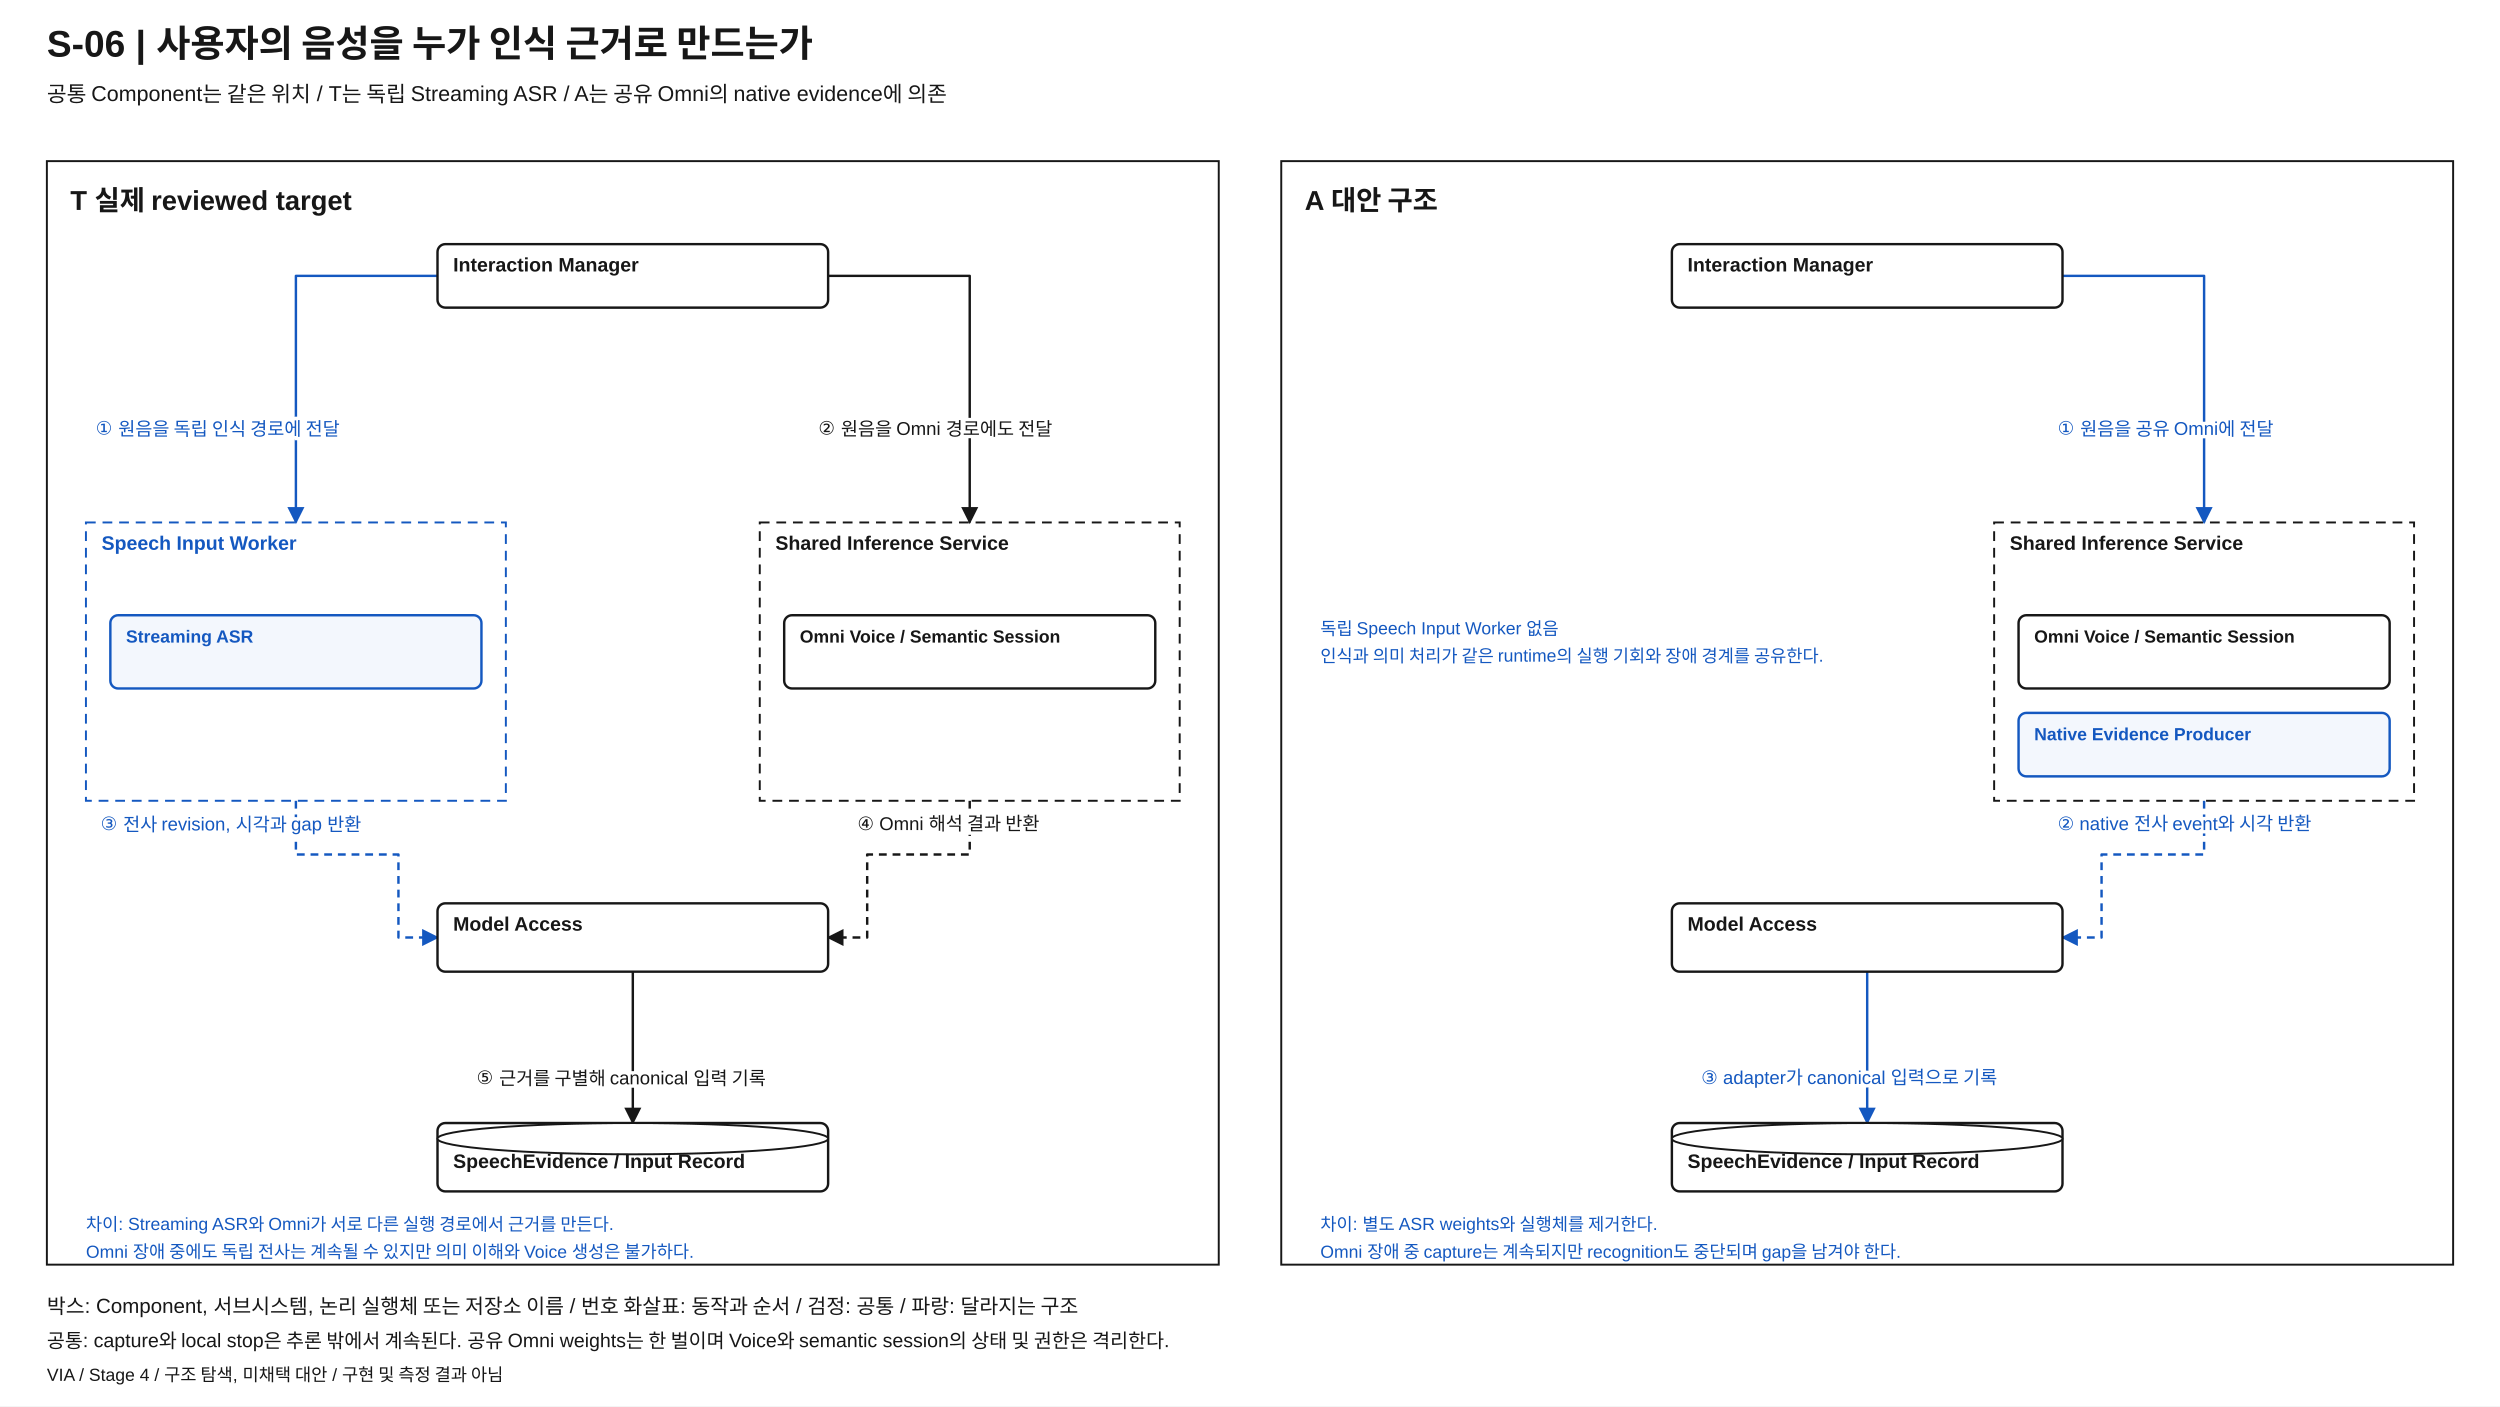
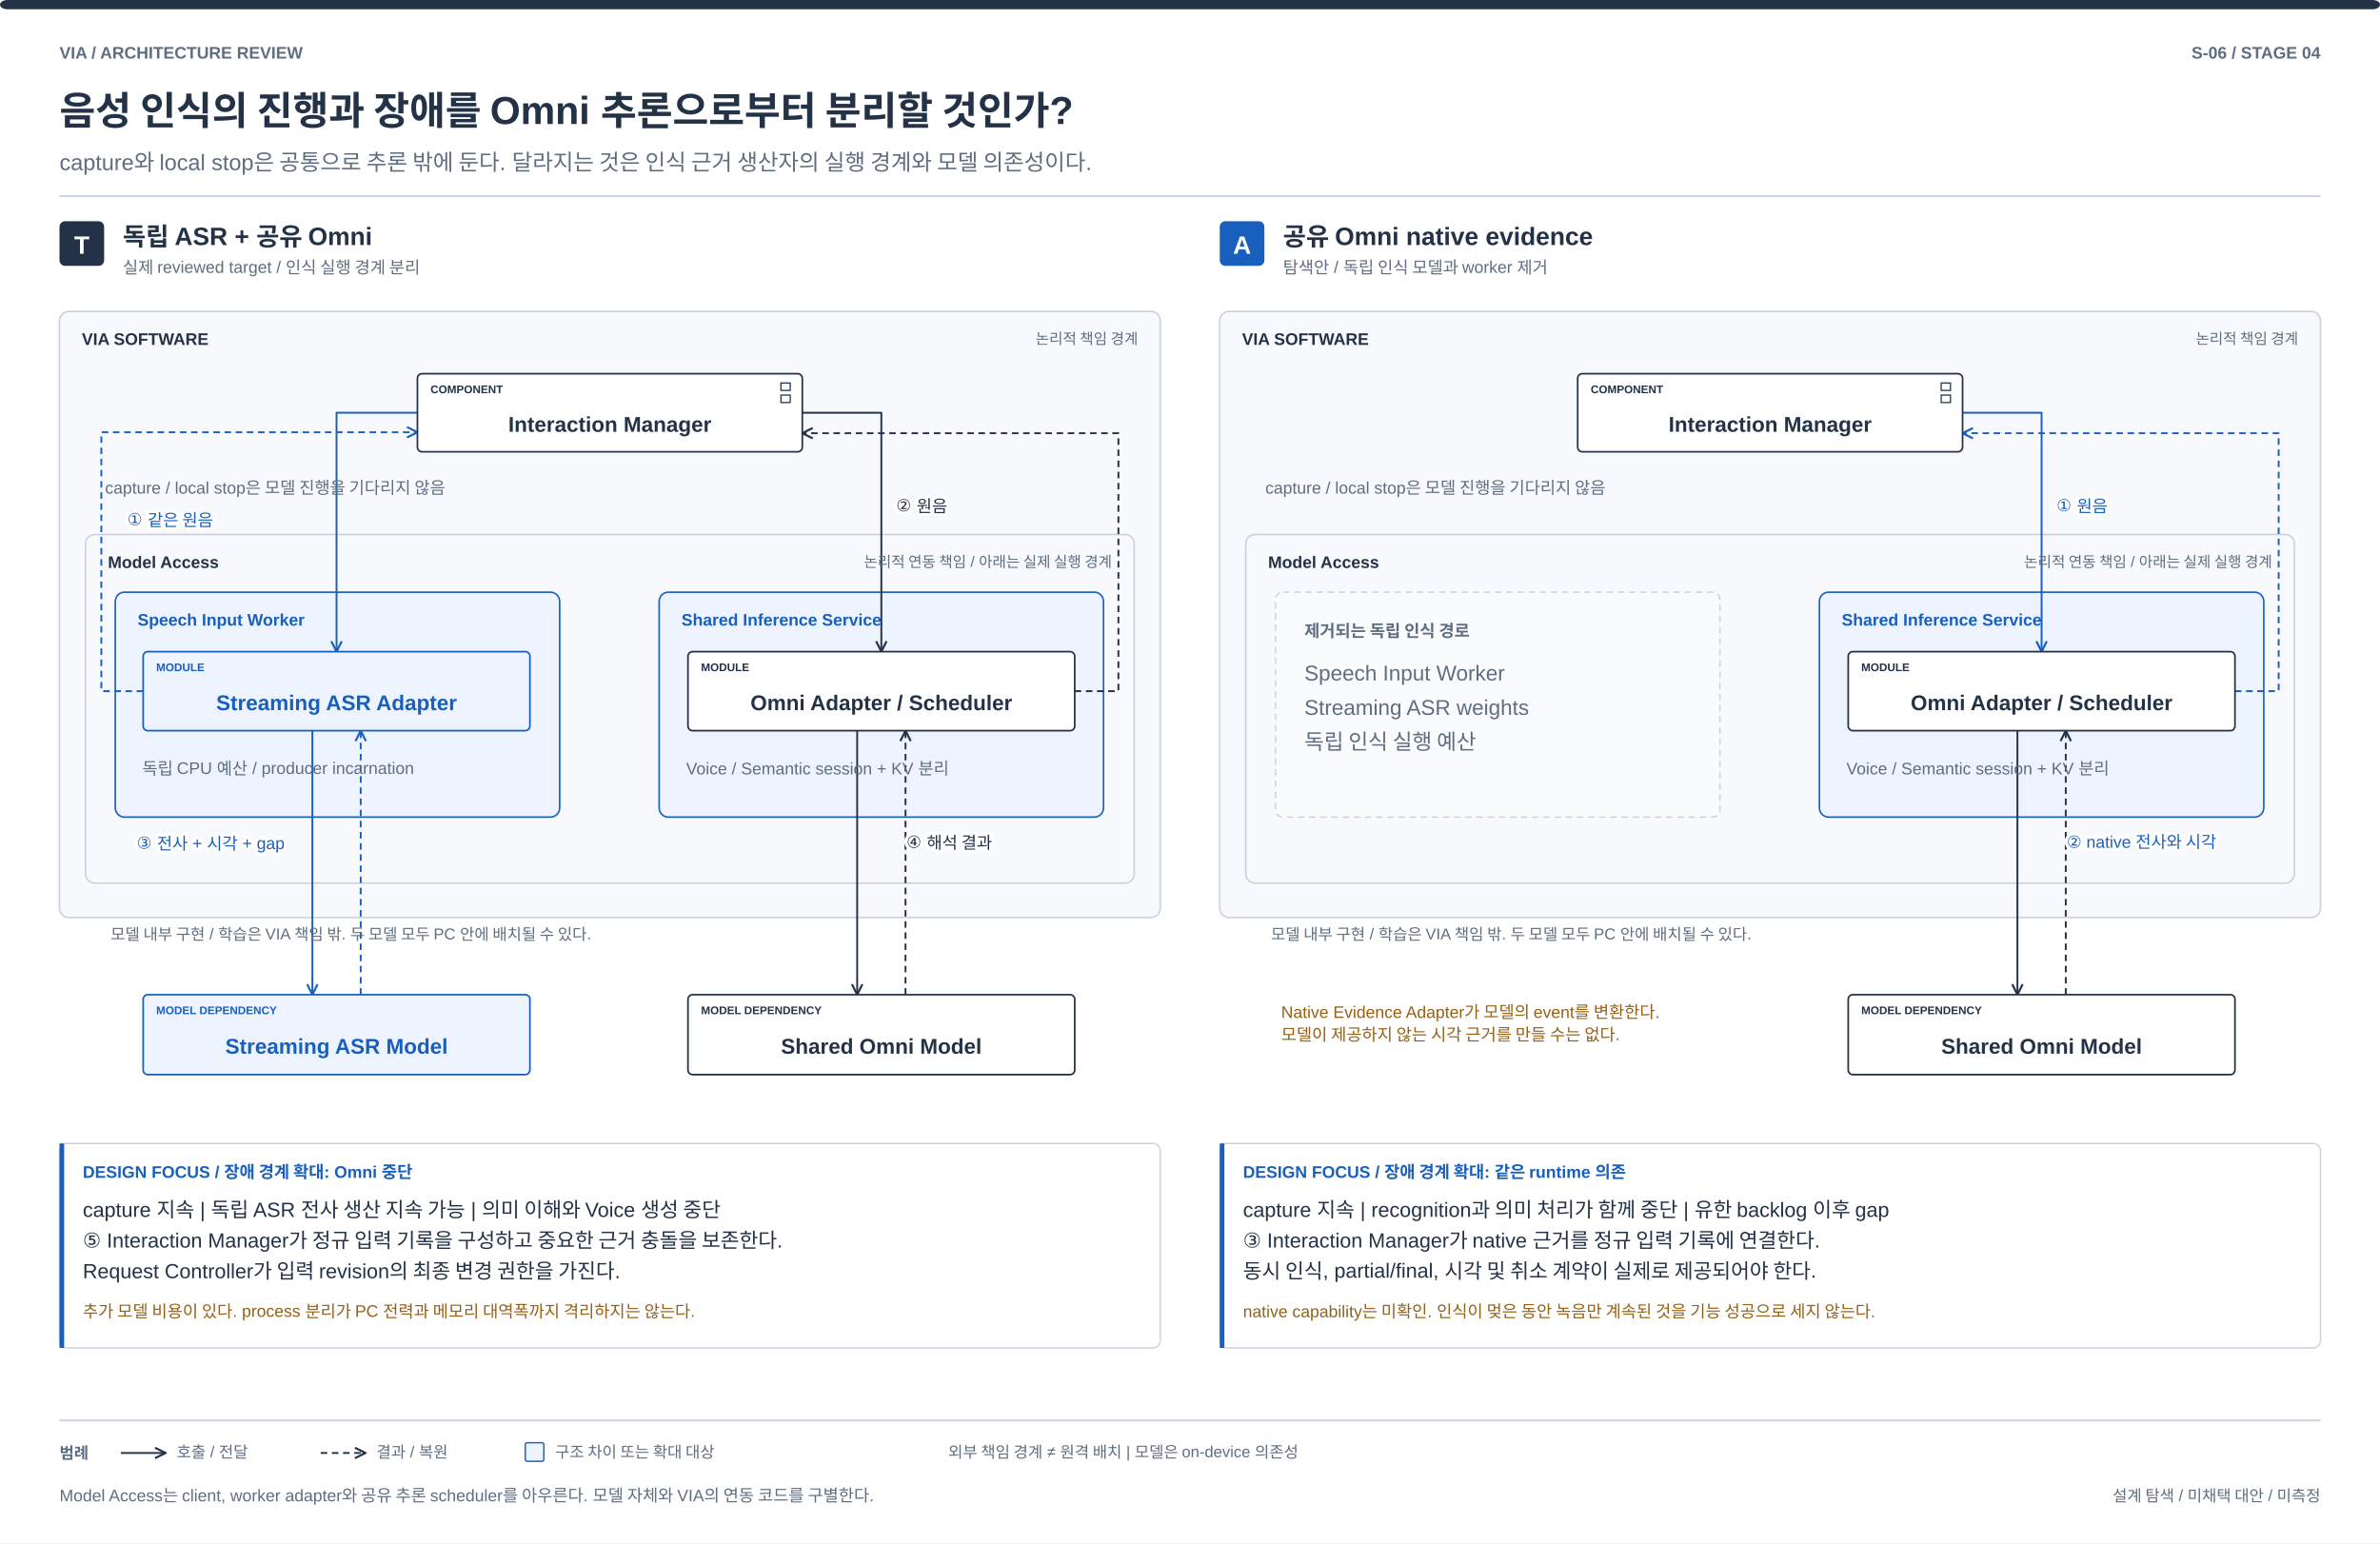
- <svg xmlns="http://www.w3.org/2000/svg" width="2560" height="1440" viewBox="0 0 2560 1440" role="img" aria-labelledby="title desc">
+ <svg xmlns="http://www.w3.org/2000/svg" width="2560" height="1660" viewBox="0 0 2560 1660" role="img" aria-labelledby="title">
  <defs>
-     <marker id="k" viewBox="0 0 10 10" refX="9" refY="5" markerWidth="7" markerHeight="7" orient="auto">
-       <path d="M0 0L10 5L0 10Z" fill="#171717" />
+     <marker id="a233247" viewBox="0 0 10 10" refX="9" refY="5" markerWidth="7" markerHeight="7" orient="auto-start-reverse">
+       <path d="M1 1L9 5L1 9" fill="none" stroke="#233247" stroke-width="1.6" />
    </marker>
-     <marker id="b" viewBox="0 0 10 10" refX="9" refY="5" markerWidth="7" markerHeight="7" orient="auto">
-       <path d="M0 0L10 5L0 10Z" fill="#1458C0" />
+     <marker id="a195FBD" viewBox="0 0 10 10" refX="9" refY="5" markerWidth="7" markerHeight="7" orient="auto-start-reverse">
+       <path d="M1 1L9 5L1 9" fill="none" stroke="#195FBD" stroke-width="1.6" />
    </marker>
  </defs>
-   <rect width="2560" height="1440" fill="white" />
+   <rect width="2560" height="1660" fill="white" />
  <g font-family="Arial, Apple SD Gothic Neo, Malgun Gothic, sans-serif">
-     <g id="panel0">
-       <rect x="48" y="165" width="1200" height="1130" rx="0" fill="#FFFFFF" stroke="#171717" stroke-width="2" />
-     </g>
-     <g id="panel1">
-       <rect x="1312" y="165" width="1200" height="1130" rx="0" fill="#FFFFFF" stroke="#171717" stroke-width="2" />
-     </g>
-     <g id="0-runtime">
-       <rect x="778" y="535" width="430" height="285" rx="0" fill="#FFFFFF" stroke="#171717" stroke-width="2" stroke-dasharray="10 7" />
-       <text x="794" y="563" font-size="20" font-weight="700" fill="#171717">Shared Inference Service</text>
-     </g>
-     <g id="1-runtime">
-       <rect x="2042" y="535" width="430" height="285" rx="0" fill="#FFFFFF" stroke="#171717" stroke-width="2" stroke-dasharray="10 7" />
-       <text x="2058" y="563" font-size="20" font-weight="700" fill="#171717">Shared Inference Service</text>
-     </g>
-     <g id="0-worker">
-       <rect x="88" y="535" width="430" height="285" rx="0" fill="#FFFFFF" stroke="#1458C0" stroke-width="2" stroke-dasharray="10 7" />
-       <text x="104" y="563" font-size="20" font-weight="700" fill="#1458C0">Speech Input Worker</text>
-     </g>
-     <polyline id="0-edge-asr-audio" points="448,282.5 303,282.5 303,495 303.0,535" fill="none" stroke="#1458C0" stroke-width="2.5" stroke-linejoin="round" marker-end="url(#b)" />
-     <polyline id="0-edge-omni-audio" points="848,282.5 993,282.5 993,495 993.0,535" fill="none" stroke="#171717" stroke-width="2.5" stroke-linejoin="round" marker-end="url(#k)" />
-     <polyline id="0-edge-asr-evidence" points="303.0,820 303,875 408,875 408,960 448,960.0" fill="none" stroke="#1458C0" stroke-width="2.5" stroke-linejoin="round" marker-end="url(#b)" stroke-dasharray="8 6" />
-     <polyline id="0-edge-omni-result" points="993.0,820 993,875 888,875 888,960 848,960.0" fill="none" stroke="#171717" stroke-width="2.5" stroke-linejoin="round" marker-end="url(#k)" stroke-dasharray="8 6" />
-     <polyline id="0-edge-commit" points="648.0,995 648.0,1150" fill="none" stroke="#171717" stroke-width="2.5" stroke-linejoin="round" marker-end="url(#k)" />
-     <polyline id="1-edge-omni-audio" points="2112,282.5 2257,282.5 2257,495 2257.0,535" fill="none" stroke="#1458C0" stroke-width="2.5" stroke-linejoin="round" marker-end="url(#b)" />
-     <polyline id="1-edge-native" points="2257.0,820 2257,875 2152,875 2152,960 2112,960.0" fill="none" stroke="#1458C0" stroke-width="2.5" stroke-linejoin="round" marker-end="url(#b)" stroke-dasharray="8 6" />
-     <polyline id="1-edge-commit" points="1912.0,995 1912.0,1150" fill="none" stroke="#1458C0" stroke-width="2.5" stroke-linejoin="round" marker-end="url(#b)" />
-     <g id="0-input">
-       <rect x="448" y="250" width="400" height="65" rx="8" fill="#FFFFFF" stroke="#171717" stroke-width="2.5" />
-       <text x="464" y="278" font-size="20" font-weight="700" fill="#171717">Interaction Manager</text>
-     </g>
-     <g id="0-omni">
-       <rect x="803" y="630" width="380" height="75" rx="8" fill="#FFFFFF" stroke="#171717" stroke-width="2.5" />
-       <text x="819" y="658" font-size="18" font-weight="700" fill="#171717">Omni Voice / Semantic Session</text>
-     </g>
-     <g id="0-ma">
-       <rect x="448" y="925" width="400" height="70" rx="8" fill="#FFFFFF" stroke="#171717" stroke-width="2.5" />
-       <text x="464" y="953" font-size="20" font-weight="700" fill="#171717">Model Access</text>
-     </g>
-     <g id="0-record">
-       <rect x="448" y="1150" width="400" height="70" rx="8" fill="#FFFFFF" stroke="#171717" stroke-width="2.5" />
-       <ellipse cx="648.0" cy="1166" rx="200.0" ry="16" fill="#FFFFFF" stroke="#171717" stroke-width="2" />
-       <text x="464" y="1196" font-size="20" font-weight="700" fill="#171717">SpeechEvidence / Input Record</text>
-     </g>
-     <g id="1-input">
-       <rect x="1712" y="250" width="400" height="65" rx="8" fill="#FFFFFF" stroke="#171717" stroke-width="2.5" />
-       <text x="1728" y="278" font-size="20" font-weight="700" fill="#171717">Interaction Manager</text>
-     </g>
-     <g id="1-omni">
-       <rect x="2067" y="630" width="380" height="75" rx="8" fill="#FFFFFF" stroke="#171717" stroke-width="2.5" />
-       <text x="2083" y="658" font-size="18" font-weight="700" fill="#171717">Omni Voice / Semantic Session</text>
-     </g>
-     <g id="1-ma">
-       <rect x="1712" y="925" width="400" height="70" rx="8" fill="#FFFFFF" stroke="#171717" stroke-width="2.5" />
-       <text x="1728" y="953" font-size="20" font-weight="700" fill="#171717">Model Access</text>
-     </g>
-     <g id="1-record">
-       <rect x="1712" y="1150" width="400" height="70" rx="8" fill="#FFFFFF" stroke="#171717" stroke-width="2.5" />
-       <ellipse cx="1912.0" cy="1166" rx="200.0" ry="16" fill="#FFFFFF" stroke="#171717" stroke-width="2" />
-       <text x="1728" y="1196" font-size="20" font-weight="700" fill="#171717">SpeechEvidence / Input Record</text>
-     </g>
-     <g id="0-asr">
-       <rect x="113" y="630" width="380" height="75" rx="8" fill="#F3F7FD" stroke="#1458C0" stroke-width="2.5" />
-       <text x="129" y="658" font-size="18" font-weight="700" fill="#1458C0">Streaming ASR</text>
-     </g>
-     <g id="1-native">
-       <rect x="2067" y="730" width="380" height="65" rx="8" fill="#F3F7FD" stroke="#1458C0" stroke-width="2.5" />
-       <text x="2083" y="758" font-size="18" font-weight="700" fill="#1458C0">Native Evidence Producer</text>
-     </g>
-     <text x="98" y="445" font-size="19" fill="#1458C0" stroke="white" stroke-width="7" paint-order="stroke">① 원음을 독립 인식 경로에 전달</text>
-     <text x="838" y="445" font-size="19" fill="#171717" stroke="white" stroke-width="7" paint-order="stroke">② 원음을 Omni 경로에도 전달</text>
-     <text x="103" y="850" font-size="19" fill="#1458C0" stroke="white" stroke-width="7" paint-order="stroke">③ 전사 revision, 시각과 gap 반환</text>
-     <text x="878" y="850" font-size="19" fill="#171717" stroke="white" stroke-width="7" paint-order="stroke">④ Omni 해석 결과 반환</text>
-     <text x="488" y="1110" font-size="19" fill="#171717" stroke="white" stroke-width="7" paint-order="stroke">⑤ 근거를 구별해 canonical 입력 기록</text>
-     <text x="2107" y="445" font-size="19" fill="#1458C0" stroke="white" stroke-width="7" paint-order="stroke">① 원음을 공유 Omni에 전달</text>
-     <text x="2107" y="850" font-size="19" fill="#1458C0" stroke="white" stroke-width="7" paint-order="stroke">② native 전사 event와 시각 반환</text>
-     <text x="1742" y="1110" font-size="19" fill="#1458C0" stroke="white" stroke-width="7" paint-order="stroke">③ adapter가 canonical 입력으로 기록</text>
-     <text x="48" y="58" font-size="38" font-weight="700" fill="#171717">S-06  |  사용자의 음성을 누가 인식 근거로 만드는가</text>
-     <text x="48" y="104" font-size="22" font-weight="400" fill="#171717">공통 Component는 같은 위치 / T는 독립 Streaming ASR / A는 공유 Omni의 native evidence에 의존</text>
-     <text x="48" y="1414" font-size="18" font-weight="400" fill="#171717">VIA / Stage 4 / 구조 탐색, 미채택 대안 / 구현 및 측정 결과 아님</text>
-     <text x="72" y="215" font-size="28" font-weight="700" fill="#171717">T  실제 reviewed target</text>
-     <text x="1336" y="215" font-size="28" font-weight="700" fill="#171717">A  대안 구조</text>
-     <text x="48" y="1345" font-size="21" font-weight="400" fill="#171717">박스: Component, 서브시스템, 논리 실행체 또는 저장소 이름 / 번호 화살표: 동작과 순서 / 검정: 공통 / 파랑: 달라지는 구조</text>
-     <text x="88" y="1260" font-size="18" font-weight="400" fill="#1458C0">차이: Streaming ASR와 Omni가 서로 다른 실행 경로에서 근거를 만든다.</text>
-     <text x="88" y="1288" font-size="18" font-weight="400" fill="#1458C0">Omni 장애 중에도 독립 전사는 계속될 수 있지만 의미 이해와 Voice 생성은 불가하다.</text>
-     <text x="1352" y="650" font-size="18" font-weight="400" fill="#1458C0">독립 Speech Input Worker 없음</text>
-     <text x="1352" y="678" font-size="18" font-weight="400" fill="#1458C0">인식과 의미 처리가 같은 runtime의 실행 기회와 장애 경계를 공유한다.</text>
-     <text x="1352" y="1260" font-size="18" font-weight="400" fill="#1458C0">차이: 별도 ASR weights와 실행체를 제거한다.</text>
-     <text x="1352" y="1288" font-size="18" font-weight="400" fill="#1458C0">Omni 장애 중 capture는 계속되지만 recognition도 중단되며 gap을 남겨야 한다.</text>
-     <text x="48" y="1380" font-size="20" font-weight="400" fill="#171717">공통: capture와 local stop은 추론 밖에서 계속된다. 공유 Omni weights는 한 벌이며 Voice와 semantic session의 상태 및 권한은 격리한다.</text>
+     <rect id="e1" x="0" y="0" width="2560" height="10" rx="8" fill="#233247" stroke="none" stroke-width="1.5" />
+     <rect id="e7" x="64" y="238" width="48" height="48" rx="6" fill="#233247" stroke="none" stroke-width="1.5" />
+     <rect id="0-via" x="64" y="335" width="1184" height="652" rx="10" fill="#F7F9FC" stroke="#C9D2DE" stroke-width="1.7" />
+     <rect id="0-ma" x="92" y="575" width="1128" height="375" rx="10" fill="#F7F9FC" stroke="#C9D2DE" stroke-width="1.7" />
+     <rect id="0-runtime" x="709" y="637" width="478" height="242" rx="10" fill="#EDF4FF" stroke="#195FBD" stroke-width="1.7" />
+     <rect id="0-worker" x="124" y="637" width="478" height="242" rx="10" fill="#EDF4FF" stroke="#195FBD" stroke-width="1.7" />
+     <rect id="e42" x="64" y="1230" width="1184" height="220" rx="8" fill="white" stroke="#C9D2DE" stroke-width="1.5" />
+     <rect id="e43" x="64" y="1230" width="5" height="220" rx="0" fill="#195FBD" stroke="none" stroke-width="1.5" />
+     <rect id="e47" x="1312" y="238" width="48" height="48" rx="6" fill="#195FBD" stroke="none" stroke-width="1.5" />
+     <rect id="1-via" x="1312" y="335" width="1184" height="652" rx="10" fill="#F7F9FC" stroke="#C9D2DE" stroke-width="1.7" />
+     <rect id="1-ma" x="1340" y="575" width="1128" height="375" rx="10" fill="#F7F9FC" stroke="#C9D2DE" stroke-width="1.7" />
+     <rect id="1-runtime" x="1957" y="637" width="478" height="242" rx="10" fill="#EDF4FF" stroke="#195FBD" stroke-width="1.7" />
+     <rect id="e70" x="1372" y="637" width="478" height="242" rx="8" fill="#FAFBFD" stroke="#C9D2DE" stroke-width="1.5" stroke-dasharray="7 5" />
+     <rect id="e75" x="1312" y="1230" width="1184" height="220" rx="8" fill="white" stroke="#C9D2DE" stroke-width="1.5" />
+     <rect id="e76" x="1312" y="1230" width="5" height="220" rx="0" fill="#195FBD" stroke="none" stroke-width="1.5" />
+     <rect id="e86" x="565" y="1552" width="20" height="20" rx="2" fill="#EDF4FF" stroke="#195FBD" stroke-width="1.5" />
+     <polyline id="e6" points="64,211 2496,211" fill="none" stroke="#C9D2DE" stroke-width="2" stroke-linejoin="round" />
+     <polyline id="e24" points="922.0,786 922.0,1070" fill="none" stroke="#233247" stroke-width="2" stroke-linejoin="round" marker-end="url(#a233247)" />
+     <polyline id="e25" points="974.0,1070 974.0,786" fill="none" stroke="#233247" stroke-width="2" stroke-linejoin="round" stroke-dasharray="7 5" marker-end="url(#a233247)" />
+     <polyline id="e26" points="863,444.0 948,444 948.0,701" fill="none" stroke="#233247" stroke-width="2" stroke-linejoin="round" marker-end="url(#a233247)" />
+     <polyline id="e28" points="1156,743.5 1203,743.5 1203,466 863,466.0" fill="none" stroke="#233247" stroke-width="2" stroke-linejoin="round" stroke-dasharray="7 5" marker-end="url(#a233247)" />
+     <polyline id="e34" points="449,444.0 362,444 362.0,701" fill="none" stroke="#195FBD" stroke-width="2" stroke-linejoin="round" marker-end="url(#a195FBD)" />
+     <polyline id="e36" points="154,743.5 109,743.5 109,465 449,465.0" fill="none" stroke="#195FBD" stroke-width="2" stroke-linejoin="round" stroke-dasharray="7 5" marker-end="url(#a195FBD)" />
+     <polyline id="e39" points="336.0,786 336.0,1070" fill="none" stroke="#195FBD" stroke-width="2" stroke-linejoin="round" marker-end="url(#a195FBD)" />
+     <polyline id="e40" points="388.0,1070 388.0,786" fill="none" stroke="#195FBD" stroke-width="2" stroke-linejoin="round" stroke-dasharray="7 5" marker-end="url(#a195FBD)" />
+     <polyline id="e64" points="2170.0,786 2170.0,1070" fill="none" stroke="#233247" stroke-width="2" stroke-linejoin="round" marker-end="url(#a233247)" />
+     <polyline id="e65" points="2222.0,1070 2222.0,786" fill="none" stroke="#233247" stroke-width="2" stroke-linejoin="round" stroke-dasharray="7 5" marker-end="url(#a233247)" />
+     <polyline id="e66" points="2111,444.0 2196,444 2196.0,701" fill="none" stroke="#195FBD" stroke-width="2" stroke-linejoin="round" marker-end="url(#a195FBD)" />
+     <polyline id="e68" points="2404,743.5 2451,743.5 2451,466 2111,466.0" fill="none" stroke="#195FBD" stroke-width="2" stroke-linejoin="round" stroke-dasharray="7 5" marker-end="url(#a195FBD)" />
+     <polyline id="e80" points="64,1528 2496,1528" fill="none" stroke="#C9D2DE" stroke-width="2" stroke-linejoin="round" />
+     <polyline id="e82" points="130,1563 178,1563" fill="none" stroke="#233247" stroke-width="2" stroke-linejoin="round" marker-end="url(#a233247)" />
+     <polyline id="e84" points="345,1563 393,1563" fill="none" stroke="#233247" stroke-width="2" stroke-linejoin="round" stroke-dasharray="7 5" marker-end="url(#a233247)" />
+     <g id="0-im" data-node="true">
+       <rect x="449" y="402" width="414" height="84" rx="5" fill="white" stroke="#233247" stroke-width="1.8" />
+       <text x="463" y="423.0" text-anchor="start" font-size="12" font-weight="700" fill="#233247">COMPONENT</text>
+       <path d="M840 412h10v8h-10z M840 425h10v8h-10z" fill="white" stroke="#233247" stroke-width="1.3" />
+       <text x="656.0" y="464.5" text-anchor="middle" font-size="23" font-weight="700" fill="#233247">Interaction Manager</text>
+     </g>
+     <g id="0-omniadapter" data-node="true">
+       <rect x="740" y="701" width="416" height="85" rx="5" fill="white" stroke="#233247" stroke-width="1.8" />
+       <text x="754" y="722.0" text-anchor="start" font-size="12" font-weight="700" fill="#233247">MODULE</text>
+       <text x="948.0" y="764.0" text-anchor="middle" font-size="23" font-weight="700" fill="#233247">Omni Adapter / Scheduler</text>
+     </g>
+     <g id="0-omni" data-node="true">
+       <rect x="740" y="1070" width="416" height="86" rx="5" fill="white" stroke="#233247" stroke-width="1.8" />
+       <text x="754" y="1091.0" text-anchor="start" font-size="12" font-weight="700" fill="#233247">MODEL DEPENDENCY</text>
+       <text x="948.0" y="1133.5" text-anchor="middle" font-size="23" font-weight="700" fill="#233247">Shared Omni Model</text>
+     </g>
+     <g id="0-asradapter" data-node="true">
+       <rect x="154" y="701" width="416" height="85" rx="5" fill="#EDF4FF" stroke="#195FBD" stroke-width="1.8" />
+       <text x="168" y="722.0" text-anchor="start" font-size="12" font-weight="700" fill="#195FBD">MODULE</text>
+       <text x="362.0" y="764.0" text-anchor="middle" font-size="23" font-weight="700" fill="#195FBD">Streaming ASR Adapter</text>
+     </g>
+     <g id="0-asr" data-node="true">
+       <rect x="154" y="1070" width="416" height="86" rx="5" fill="#EDF4FF" stroke="#195FBD" stroke-width="1.8" />
+       <text x="168" y="1091.0" text-anchor="start" font-size="12" font-weight="700" fill="#195FBD">MODEL DEPENDENCY</text>
+       <text x="362.0" y="1133.5" text-anchor="middle" font-size="23" font-weight="700" fill="#195FBD">Streaming ASR Model</text>
+     </g>
+     <g id="1-im" data-node="true">
+       <rect x="1697" y="402" width="414" height="84" rx="5" fill="white" stroke="#233247" stroke-width="1.8" />
+       <text x="1711" y="423.0" text-anchor="start" font-size="12" font-weight="700" fill="#233247">COMPONENT</text>
+       <path d="M2088 412h10v8h-10z M2088 425h10v8h-10z" fill="white" stroke="#233247" stroke-width="1.3" />
+       <text x="1904.0" y="464.5" text-anchor="middle" font-size="23" font-weight="700" fill="#233247">Interaction Manager</text>
+     </g>
+     <g id="1-omniadapter" data-node="true">
+       <rect x="1988" y="701" width="416" height="85" rx="5" fill="white" stroke="#233247" stroke-width="1.8" />
+       <text x="2002" y="722.0" text-anchor="start" font-size="12" font-weight="700" fill="#233247">MODULE</text>
+       <text x="2196.0" y="764.0" text-anchor="middle" font-size="23" font-weight="700" fill="#233247">Omni Adapter / Scheduler</text>
+     </g>
+     <g id="1-omni" data-node="true">
+       <rect x="1988" y="1070" width="416" height="86" rx="5" fill="white" stroke="#233247" stroke-width="1.8" />
+       <text x="2002" y="1091.0" text-anchor="start" font-size="12" font-weight="700" fill="#233247">MODEL DEPENDENCY</text>
+       <text x="2196.0" y="1133.5" text-anchor="middle" font-size="23" font-weight="700" fill="#233247">Shared Omni Model</text>
+     </g>
+     <g id="e2">
+       <text x="64" y="63.0" text-anchor="start" font-size="18" font-weight="700" fill="#5E6D80">VIA  /  ARCHITECTURE REVIEW</text>
+     </g>
+     <g id="e3">
+       <text x="2496" y="63.0" text-anchor="end" font-size="18" font-weight="700" fill="#5E6D80">S-06   /   STAGE 04</text>
+     </g>
+     <g id="e4">
+       <text x="64" y="134.0" text-anchor="start" font-size="42" font-weight="700" fill="#233247">음성 인식의 진행과 장애를 Omni 추론으로부터 분리할 것인가?</text>
+     </g>
+     <g id="e5">
+       <text x="64" y="183.0" text-anchor="start" font-size="24" font-weight="400" fill="#5E6D80">capture와 local stop은 공통으로 추론 밖에 둔다. 달라지는 것은 인식 근거 생산자의 실행 경계와 모델 의존성이다.</text>
+     </g>
+     <g id="e8">
+       <text x="88" y="273.0" text-anchor="middle" font-size="27" font-weight="700" fill="white">T</text>
+     </g>
+     <g id="e9">
+       <text x="132" y="264.0" text-anchor="start" font-size="27" font-weight="700" fill="#233247">독립 ASR + 공유 Omni</text>
+     </g>
+     <g id="e10">
+       <text x="132" y="294.0" text-anchor="start" font-size="18" font-weight="400" fill="#5E6D80">실제 reviewed target / 인식 실행 경계 분리</text>
+     </g>
+     <g id="e12">
+       <text x="88" y="371.0" text-anchor="start" font-size="18" font-weight="700" fill="#233247">VIA SOFTWARE</text>
+     </g>
+     <g id="e13">
+       <text x="1224" y="370.0" text-anchor="end" font-size="16" font-weight="400" fill="#5E6D80">논리적 책임 경계</text>
+     </g>
+     <g id="e15">
+       <text x="113" y="531.0" text-anchor="start" font-size="18" font-weight="400" fill="#5E6D80">capture / local stop은 모델 진행을 기다리지 않음</text>
+     </g>
+     <g id="e17">
+       <text x="116" y="611.0" text-anchor="start" font-size="18" font-weight="700" fill="#233247">Model Access</text>
+     </g>
+     <g id="e18">
+       <text x="1196" y="610.0" text-anchor="end" font-size="16" font-weight="400" fill="#5E6D80">논리적 연동 책임 / 아래는 실제 실행 경계</text>
+     </g>
+     <g id="e20">
+       <text x="733" y="673.0" text-anchor="start" font-size="18" font-weight="700" fill="#195FBD">Shared Inference Service</text>
+     </g>
+     <g id="e22">
+       <text x="738" y="833.0" text-anchor="start" font-size="18" font-weight="400" fill="#5E6D80">Voice / Semantic session + KV 분리</text>
+     </g>
+     <g id="e27" paint-order="stroke" stroke="white" stroke-width="7" stroke-linejoin="round">
+       <text x="964" y="550.0" text-anchor="start" font-size="18" font-weight="400" fill="#233247">② 원음</text>
+     </g>
+     <g id="e29" paint-order="stroke" stroke="white" stroke-width="7" stroke-linejoin="round">
+       <text x="975" y="912.0" text-anchor="start" font-size="18" font-weight="400" fill="#233247">④ 해석 결과</text>
+     </g>
+     <g id="e31">
+       <text x="148" y="673.0" text-anchor="start" font-size="18" font-weight="700" fill="#195FBD">Speech Input Worker</text>
+     </g>
+     <g id="e33">
+       <text x="153" y="833.0" text-anchor="start" font-size="18" font-weight="400" fill="#5E6D80">독립 CPU 예산 / producer incarnation</text>
+     </g>
+     <g id="e35" paint-order="stroke" stroke="white" stroke-width="7" stroke-linejoin="round">
+       <text x="137" y="565.0" text-anchor="start" font-size="18" font-weight="400" fill="#195FBD">① 같은 원음</text>
+     </g>
+     <g id="e37" paint-order="stroke" stroke="white" stroke-width="7" stroke-linejoin="round">
+       <text x="147" y="913.0" text-anchor="start" font-size="18" font-weight="400" fill="#195FBD">③ 전사 + 시각 + gap</text>
+     </g>
+     <g id="e41">
+       <text x="119" y="1011.0" text-anchor="start" font-size="17" font-weight="400" fill="#5E6D80">모델 내부 구현 / 학습은 VIA 책임 밖. 두 모델 모두 PC 안에 배치될 수 있다.</text>
+     </g>
+     <g id="e44">
+       <text x="89" y="1267.0" text-anchor="start" font-size="18" font-weight="700" fill="#195FBD">DESIGN FOCUS  /  장애 경계 확대: Omni 중단</text>
+     </g>
+     <g id="e45">
+       <text x="89" y="1309" text-anchor="start" font-size="22" font-weight="400" fill="#233247">capture 지속 | 독립 ASR 전사 생산 지속 가능 | 의미 이해와 Voice 생성 중단</text>
+       <text x="89" y="1342" text-anchor="start" font-size="22" font-weight="400" fill="#233247">⑤ Interaction Manager가 정규 입력 기록을 구성하고 중요한 근거 충돌을 보존한다.</text>
+       <text x="89" y="1375" text-anchor="start" font-size="22" font-weight="400" fill="#233247">Request Controller가 입력 revision의 최종 변경 권한을 가진다.</text>
+     </g>
+     <g id="e46">
+       <text x="89" y="1417.0" text-anchor="start" font-size="18" font-weight="400" fill="#956016">추가 모델 비용이 있다. process 분리가 PC 전력과 메모리 대역폭까지 격리하지는 않는다.</text>
+     </g>
+     <g id="e48">
+       <text x="1336" y="273.0" text-anchor="middle" font-size="27" font-weight="700" fill="white">A</text>
+     </g>
+     <g id="e49">
+       <text x="1380" y="264.0" text-anchor="start" font-size="27" font-weight="700" fill="#233247">공유 Omni native evidence</text>
+     </g>
+     <g id="e50">
+       <text x="1380" y="294.0" text-anchor="start" font-size="18" font-weight="400" fill="#5E6D80">탐색안 / 독립 인식 모델과 worker 제거</text>
+     </g>
+     <g id="e52">
+       <text x="1336" y="371.0" text-anchor="start" font-size="18" font-weight="700" fill="#233247">VIA SOFTWARE</text>
+     </g>
+     <g id="e53">
+       <text x="2472" y="370.0" text-anchor="end" font-size="16" font-weight="400" fill="#5E6D80">논리적 책임 경계</text>
+     </g>
+     <g id="e55">
+       <text x="1361" y="531.0" text-anchor="start" font-size="18" font-weight="400" fill="#5E6D80">capture / local stop은 모델 진행을 기다리지 않음</text>
+     </g>
+     <g id="e57">
+       <text x="1364" y="611.0" text-anchor="start" font-size="18" font-weight="700" fill="#233247">Model Access</text>
+     </g>
+     <g id="e58">
+       <text x="2444" y="610.0" text-anchor="end" font-size="16" font-weight="400" fill="#5E6D80">논리적 연동 책임 / 아래는 실제 실행 경계</text>
+     </g>
+     <g id="e60">
+       <text x="1981" y="673.0" text-anchor="start" font-size="18" font-weight="700" fill="#195FBD">Shared Inference Service</text>
+     </g>
+     <g id="e62">
+       <text x="1986" y="833.0" text-anchor="start" font-size="18" font-weight="400" fill="#5E6D80">Voice / Semantic session + KV 분리</text>
+     </g>
+     <g id="e67" paint-order="stroke" stroke="white" stroke-width="7" stroke-linejoin="round">
+       <text x="2212" y="550.0" text-anchor="start" font-size="18" font-weight="400" fill="#195FBD">① 원음</text>
+     </g>
+     <g id="e69" paint-order="stroke" stroke="white" stroke-width="7" stroke-linejoin="round">
+       <text x="2223" y="912.0" text-anchor="start" font-size="18" font-weight="400" fill="#195FBD">② native 전사와 시각</text>
+     </g>
+     <g id="e71">
+       <text x="1403" y="685.0" text-anchor="start" font-size="18" font-weight="700" fill="#5E6D80">제거되는 독립 인식 경로</text>
+     </g>
+     <g id="e72">
+       <text x="1403" y="732" text-anchor="start" font-size="23" font-weight="400" fill="#5E6D80">Speech Input Worker</text>
+       <text x="1403" y="769" text-anchor="start" font-size="23" font-weight="400" fill="#5E6D80">Streaming ASR weights</text>
+       <text x="1403" y="806" text-anchor="start" font-size="23" font-weight="400" fill="#5E6D80">독립 인식 실행 예산</text>
+     </g>
+     <g id="e73">
+       <text x="1378" y="1095.0" text-anchor="start" font-size="18" font-weight="400" fill="#956016">Native Evidence Adapter가 모델의 event를 변환한다.</text>
+       <text x="1378" y="1119.3" text-anchor="start" font-size="18" font-weight="400" fill="#956016">모델이 제공하지 않는 시각 근거를 만들 수는 없다.</text>
+     </g>
+     <g id="e74">
+       <text x="1367" y="1011.0" text-anchor="start" font-size="17" font-weight="400" fill="#5E6D80">모델 내부 구현 / 학습은 VIA 책임 밖. 두 모델 모두 PC 안에 배치될 수 있다.</text>
+     </g>
+     <g id="e77">
+       <text x="1337" y="1267.0" text-anchor="start" font-size="18" font-weight="700" fill="#195FBD">DESIGN FOCUS  /  장애 경계 확대: 같은 runtime 의존</text>
+     </g>
+     <g id="e78">
+       <text x="1337" y="1309" text-anchor="start" font-size="22" font-weight="400" fill="#233247">capture 지속 | recognition과 의미 처리가 함께 중단 | 유한 backlog 이후 gap</text>
+       <text x="1337" y="1342" text-anchor="start" font-size="22" font-weight="400" fill="#233247">③ Interaction Manager가 native 근거를 정규 입력 기록에 연결한다.</text>
+       <text x="1337" y="1375" text-anchor="start" font-size="22" font-weight="400" fill="#233247">동시 인식, partial/final, 시각 및 취소 계약이 실제로 제공되어야 한다.</text>
+     </g>
+     <g id="e79">
+       <text x="1337" y="1417.0" text-anchor="start" font-size="18" font-weight="400" fill="#956016">native capability는 미확인. 인식이 멎은 동안 녹음만 계속된 것을 기능 성공으로 세지 않는다.</text>
+     </g>
+     <g id="e81">
+       <text x="64" y="1569.0" text-anchor="start" font-size="17" font-weight="700" fill="#5E6D80">범례</text>
+     </g>
+     <g id="e83">
+       <text x="190" y="1568.0" text-anchor="start" font-size="17" font-weight="400" fill="#5E6D80">호출 / 전달</text>
+     </g>
+     <g id="e85">
+       <text x="405" y="1568.0" text-anchor="start" font-size="17" font-weight="400" fill="#5E6D80">결과 / 복원</text>
+     </g>
+     <g id="e87">
+       <text x="597" y="1568.0" text-anchor="start" font-size="17" font-weight="400" fill="#5E6D80">구조 차이 또는 확대 대상</text>
+     </g>
+     <g id="e88">
+       <text x="1020" y="1568.0" text-anchor="start" font-size="17" font-weight="400" fill="#5E6D80">외부 책임 경계 ≠ 원격 배치  |  모델은 on-device 의존성</text>
+     </g>
+     <g id="e89">
+       <text x="64" y="1615.0" text-anchor="start" font-size="18" font-weight="400" fill="#5E6D80">Model Access는 client, worker adapter와 공유 추론 scheduler를 아우른다. 모델 자체와 VIA의 연동 코드를 구별한다.</text>
+     </g>
+     <g id="e90">
+       <text x="2496" y="1615.0" text-anchor="end" font-size="17" font-weight="400" fill="#5E6D80">설계 탐색  /  미채택 대안  /  미측정</text>
+     </g>
  </g>
</svg>
